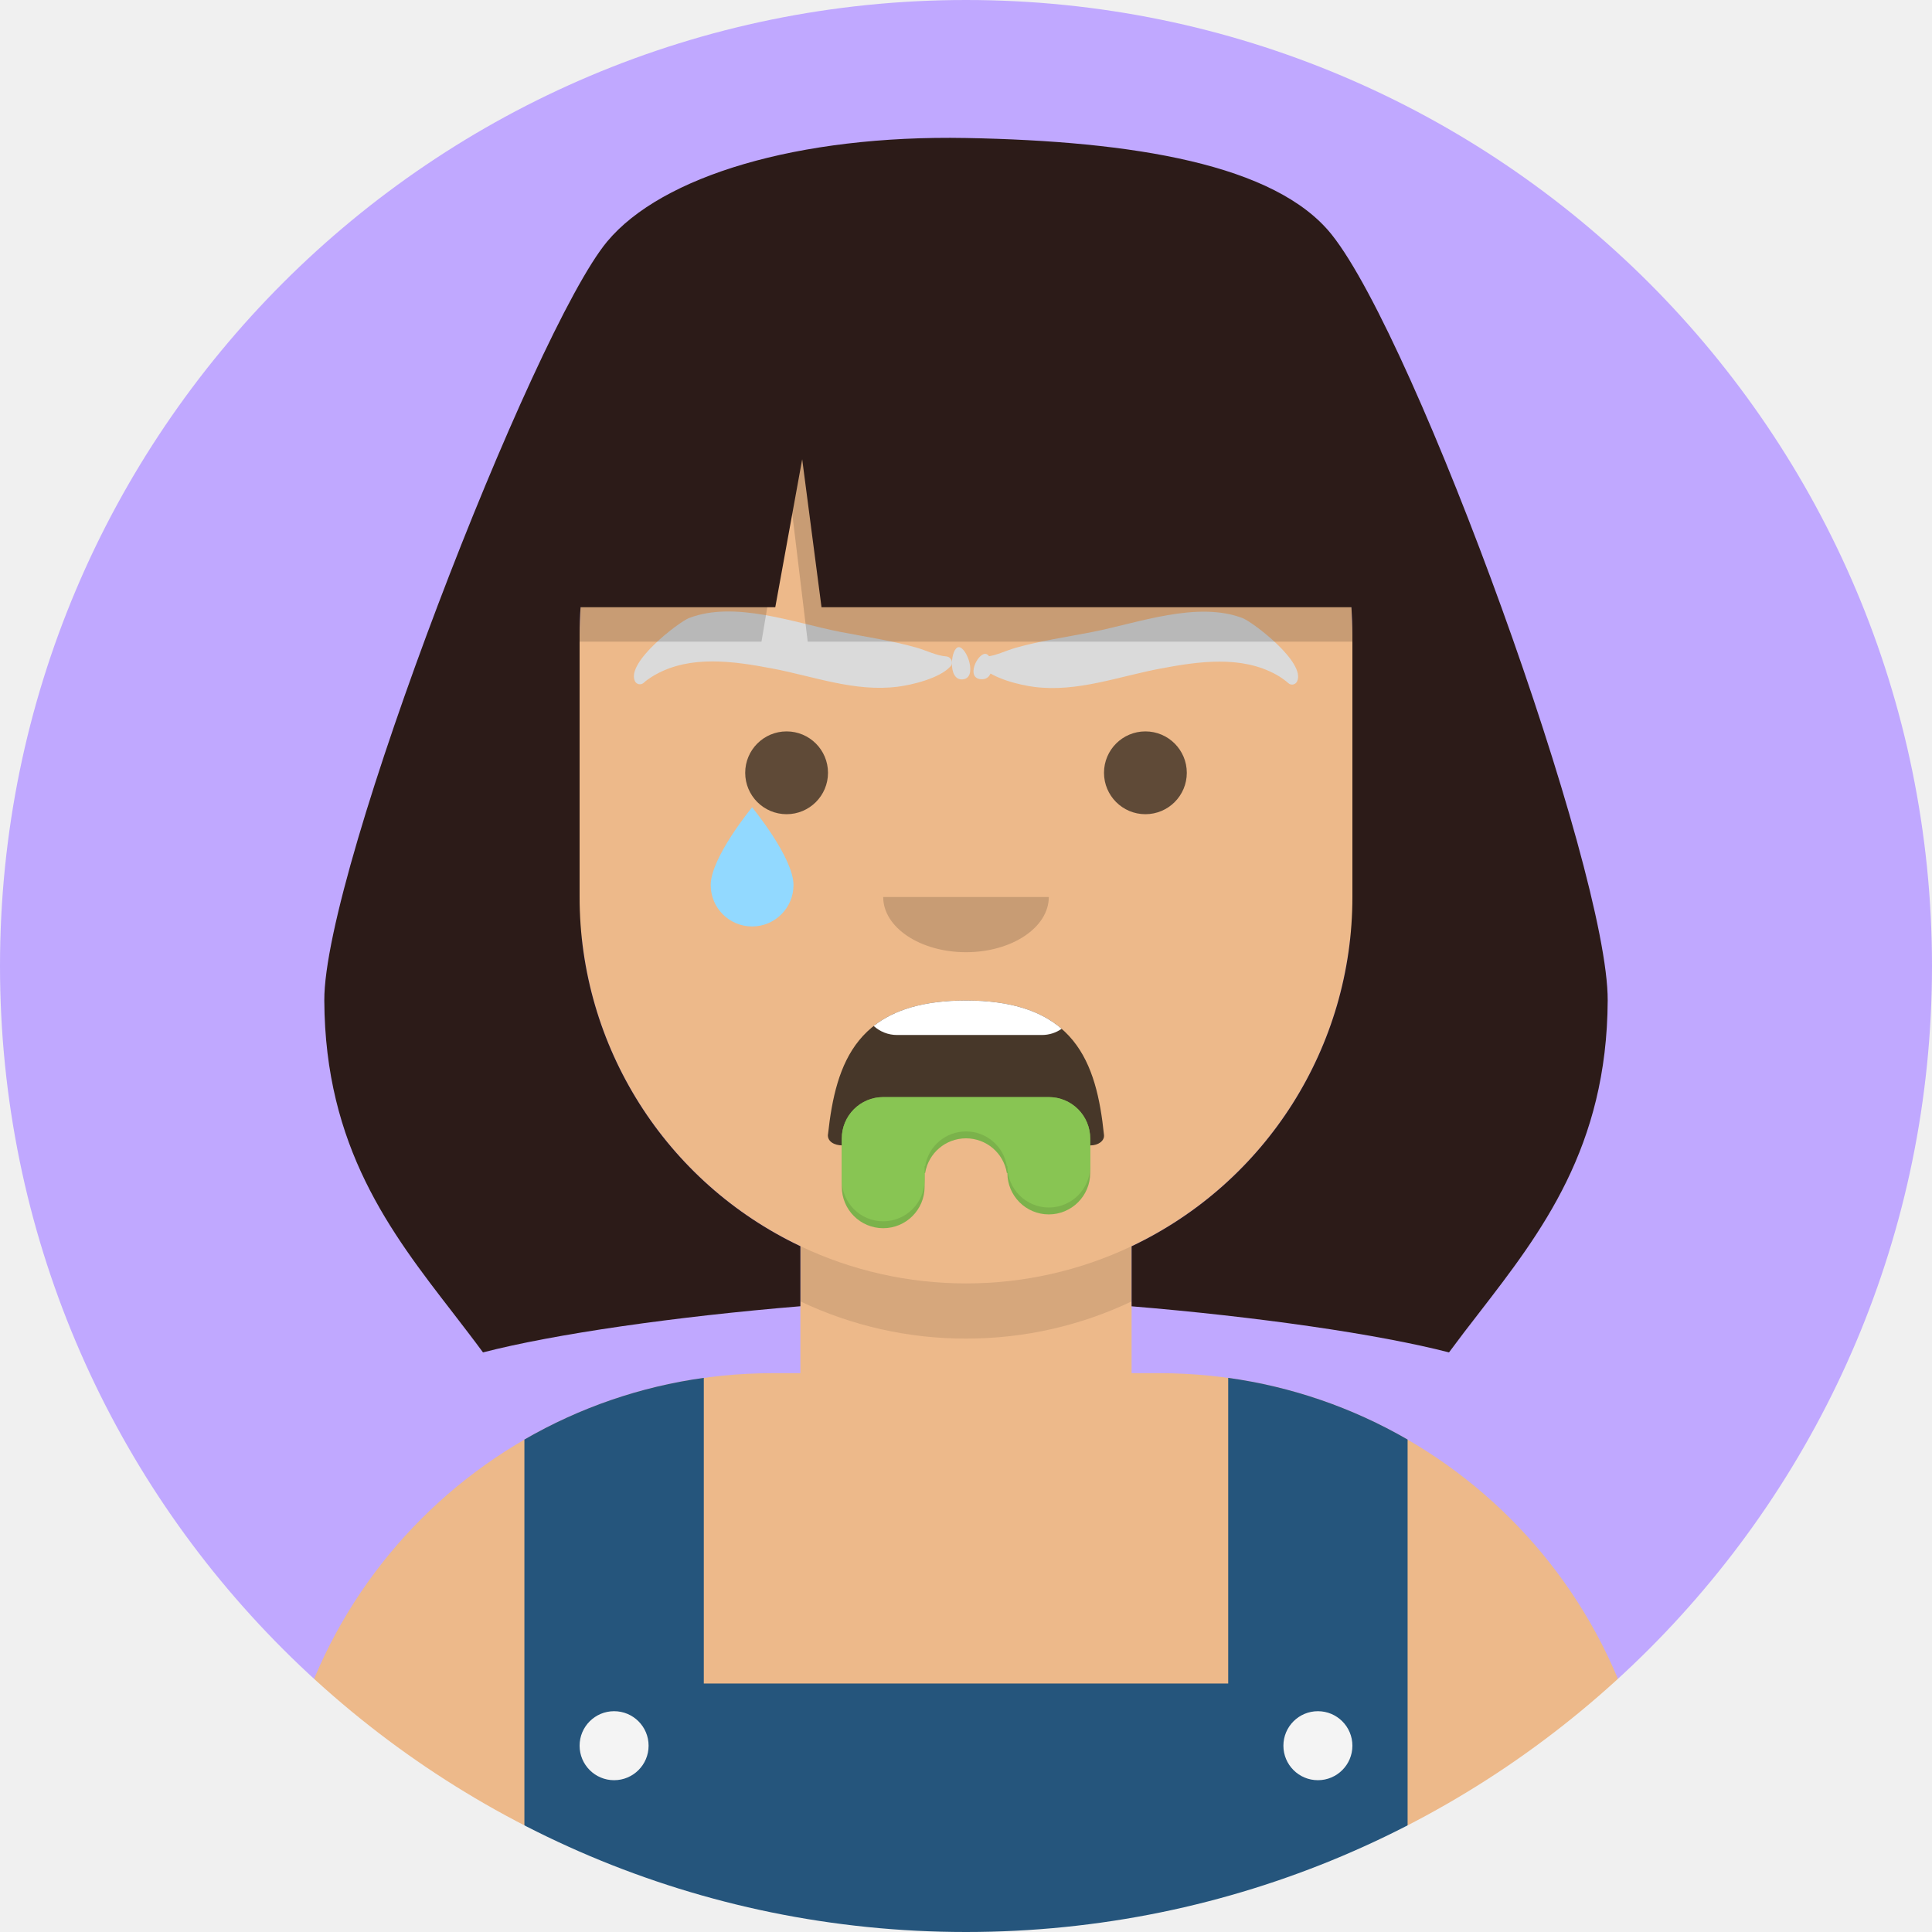
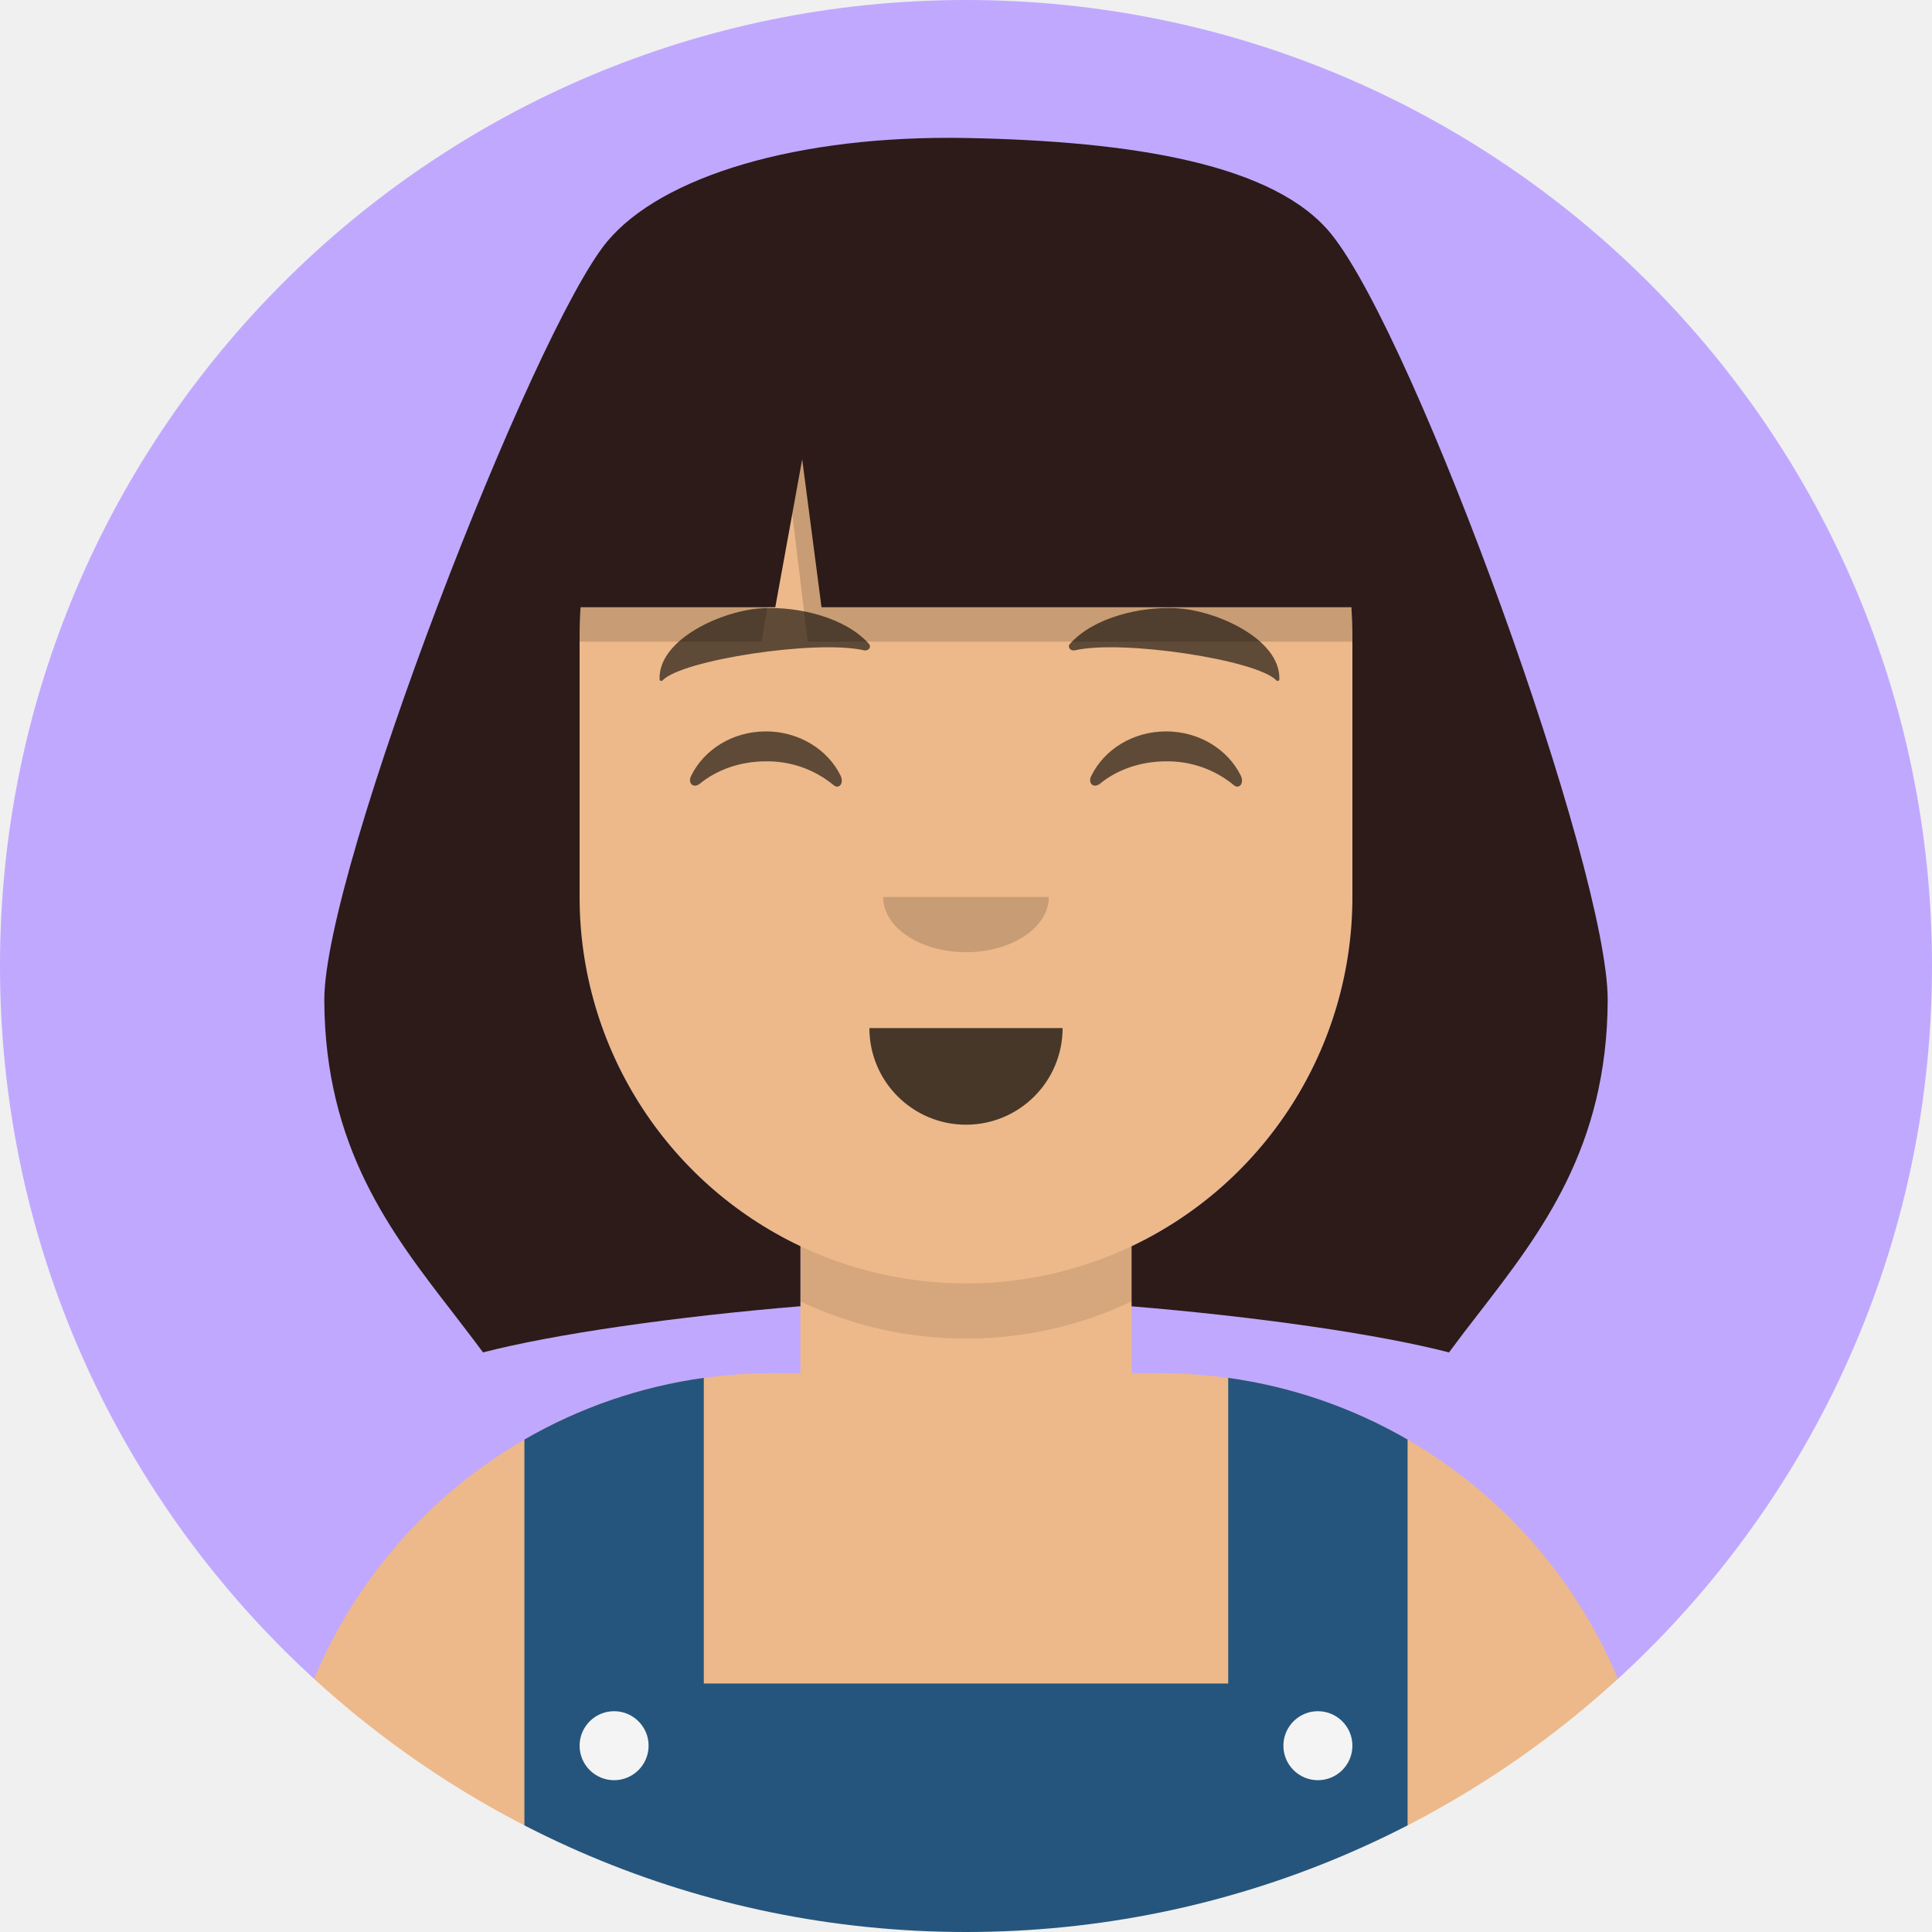
<svg xmlns="http://www.w3.org/2000/svg" viewBox="0 0 280 280" fill="none" shape-rendering="auto">
  <mask id="viewboxMask">
    <rect width="280" height="280" rx="140" ry="140" x="0" y="0" fill="#fff" />
  </mask>
  <g mask="url(#viewboxMask)">
    <rect fill="#c0a8ff" width="280" height="280" x="0" y="0" />
    <g transform="translate(8)">
      <path d="M132 36a56 56 0 0 0-56 56v6.17A12 12 0 0 0 66 110v14a12 12 0 0 0 10.3 11.88 56.04 56.04 0 0 0 31.7 44.73v18.4h-4a72 72 0 0 0-72 72v9h200v-9a72 72 0 0 0-72-72h-4v-18.39a56.04 56.04 0 0 0 31.7-44.73A12 12 0 0 0 198 124v-14a12 12 0 0 0-10-11.83V92a56 56 0 0 0-56-56Z" fill="#edb98a" />
      <path d="M108 180.61v8a55.79 55.79 0 0 0 24 5.39c8.59 0 16.73-1.93 24-5.39v-8a55.79 55.79 0 0 1-24 5.39 55.79 55.79 0 0 1-24-5.39Z" fill="#000" fill-opacity=".1" />
      <g transform="translate(0 170)">
        <path d="M196 38.63V110H68V38.63a71.52 71.52 0 0 1 26-8.94v44.3h76V29.69a71.52 71.52 0 0 1 26 8.94Z" fill="#25557c" />
        <path d="M86 83a5 5 0 1 1-10 0 5 5 0 0 1 10 0ZM188 83a5 5 0 1 1-10 0 5 5 0 0 1 10 0Z" fill="#F4F4F4" />
      </g>
      <g transform="translate(78 134)">
-         <path fill-rule="evenodd" clip-rule="evenodd" d="M34 30.4C35.14 19.9 38.24 11 54 11c15.76 0 18.92 8.96 20 19.5.08.84-.83 1.5-1.96 1.5-6.69 0-9.37-1.5-18.05-1.5-8.7 0-13.24 1.5-17.9 1.5-1.15 0-2.2-.55-2.1-1.6Z" fill="#000" fill-opacity=".7" />
-         <path d="M67.86 15.1c-.8.57-1.8.9-2.86.9H44c-1.3 0-2.49-.5-3.38-1.31C43.56 12.38 47.8 11 54 11c6.54 0 10.9 1.54 13.86 4.1Z" fill="#fff" />
-         <path d="M42 25a6 6 0 0 0-6 6v7a6 6 0 0 0 12 0v-2h.08a6 6 0 0 1 11.84 0H60a6 6 0 0 0 12 0v-5a6 6 0 0 0-6-6H42Z" fill="#7BB24B" />
-         <path d="M72 31a6 6 0 0 0-6-6H42a6 6 0 0 0-6 6v6a6 6 0 0 0 12 0v-2h.08a6 6 0 0 1 11.84 0H60a6 6 0 0 0 12 0v-4Z" fill="#88C553" />
+         <path fill-rule="evenodd" clip-rule="evenodd" d="M40 15a14 14 0 1 0 28 0" fill="#000" fill-opacity=".7" />
      </g>
      <g transform="translate(104 122)">
        <path fill-rule="evenodd" clip-rule="evenodd" d="M16 8c0 4.42 5.37 8 12 8s12-3.58 12-8" fill="#000" fill-opacity=".16" />
      </g>
      <g transform="translate(76 90)">
-         <path d="M25 27s-6 7.27-6 11.27a6 6 0 1 0 12 0c0-4-6-11.27-6-11.27Z" fill="#92D9FF" />
-         <path d="M36 22a6 6 0 1 1-12 0 6 6 0 0 1 12 0ZM88 22a6 6 0 1 1-12 0 6 6 0 0 1 12 0Z" fill="#000" fill-opacity=".6" />
+         <path d="M16.16 22.45c1.85-3.8 6-6.45 10.84-6.45 4.81 0 8.96 2.63 10.82 6.4.55 1.13-.24 2.05-1.03 1.37a15.05 15.05 0 0 0-9.8-3.43c-3.73 0-7.12 1.24-9.55 3.23-.9.73-1.82-.01-1.28-1.12ZM74.16 22.45c1.85-3.8 6-6.45 10.84-6.45 4.81 0 8.96 2.63 10.82 6.4.55 1.13-.24 2.05-1.03 1.37a15.05 15.05 0 0 0-9.8-3.43c-3.74 0-7.13 1.24-9.56 3.23-.9.73-1.82-.01-1.28-1.12Z" fill-rule="evenodd" clip-rule="evenodd" fill="#000" fill-opacity=".6" />
      </g>
      <g transform="translate(76 82)">
-         <g fill-rule="evenodd" clip-rule="evenodd" fill="#DADADA">
-           <path d="M57 12.82ZM96.12 7.6c1.46.56 9.19 6.43 7.86 9.16a.8.8 0 0 1-1.29.22 10.63 10.63 0 0 0-1.7-1.19c-5.1-2.84-11.3-1.93-16.73-.91-6.12 1.14-12.11 3.48-18.39 2.67-2.04-.26-6.08-1.22-7.63-2.96-.47-.53-.06-1.38.64-1.43 1.44-.11 2.86-.86 4.33-1.28 3.65-1.03 7.4-1.56 11.11-2.29 6.62-1.3 15.17-4.53 21.8-2Z" />
-           <path d="M58.76 12.76c-1.17.04-2.8 3.56-.56 3.68 2.23.11 1.73-3.72.56-3.68ZM55 12.8c0-.01 0-.01 0 0ZM15.88 7.56c-1.46.56-9.19 6.43-7.86 9.16.24.5.89.6 1.29.22.55-.52 1.58-1.11 1.71-1.18 5.1-2.84 11.3-1.93 16.73-.91 6.12 1.14 12.11 3.48 18.39 2.67 2.04-.26 6.08-1.22 7.63-2.96.47-.53.06-1.38-.64-1.43-1.44-.11-2.86-.86-4.33-1.28-3.65-1.03-7.4-1.56-11.11-2.29-6.62-1.3-15.17-4.53-21.8-2Z" />
-           <path d="M54.97 11.79c1.17.04 2.77 4.5.53 4.67-2.24.18-1.7-4.71-.53-4.67Z" />
-         </g>
+         <path d="M26.55 6.15c-5.8.27-15.2 4.49-14.96 10.34.01.18.3.27.43.12 2.76-2.96 22.32-5.95 29.2-4.36.64.14 1.12-.48.72-.93-3.43-3.85-10.2-5.43-15.4-5.18ZM86.45 6.15c5.8.27 15.2 4.49 14.96 10.34-.01.18-.3.27-.43.12-2.76-2.96-22.32-5.95-29.2-4.36-.64.14-1.12-.48-.72-.93 3.43-3.85 10.2-5.43 15.4-5.18Z" fill-rule="evenodd" clip-rule="evenodd" fill="#000" fill-opacity=".6" />
      </g>
      <g transform="translate(-1)">
        <path fill-rule="evenodd" clip-rule="evenodd" d="M69.03 76.21C81.97 43.13 95.65 26.6 110.06 26.6c.54 0 29.25-.24 48.05-.36C178.77 35.59 193 55.3 193 78.1V93h-82.94l-2.8-23.18L103.36 93H69V78.11c0-.63.01-1.27.03-1.9Z" fill="#000" fill-opacity=".16" />
        <path d="M40 145c-.09-18.98 30.32-97.2 41-110 7.92-9.5 27.7-15.45 52-15 24.3.45 44.86 3.81 53 14 12.32 15.43 40.09 92.02 40 111-.1 21.27-9.62 33.59-18.6 45.22A293.1 293.1 0 0 0 203 196c-10.28-2.66-27.85-5.18-46-6.68v-8.7A56 56 0 0 0 189 130V92c0-1.34-.05-2.68-.14-4h-76.8l-2.8-21.44L105.36 88H77.14c-.1 1.32-.14 2.66-.14 4v38a56 56 0 0 0 32 50.61v8.7c-18.15 1.5-35.72 4.03-46 6.69-1.42-1.93-2.9-3.84-4.39-5.78C49.62 178.6 40.1 166.27 40 145Z" fill="#2c1b18" />
      </g>
      <g transform="translate(49 72)" />
      <g transform="translate(62 42)" />
    </g>
  </g>
</svg>
